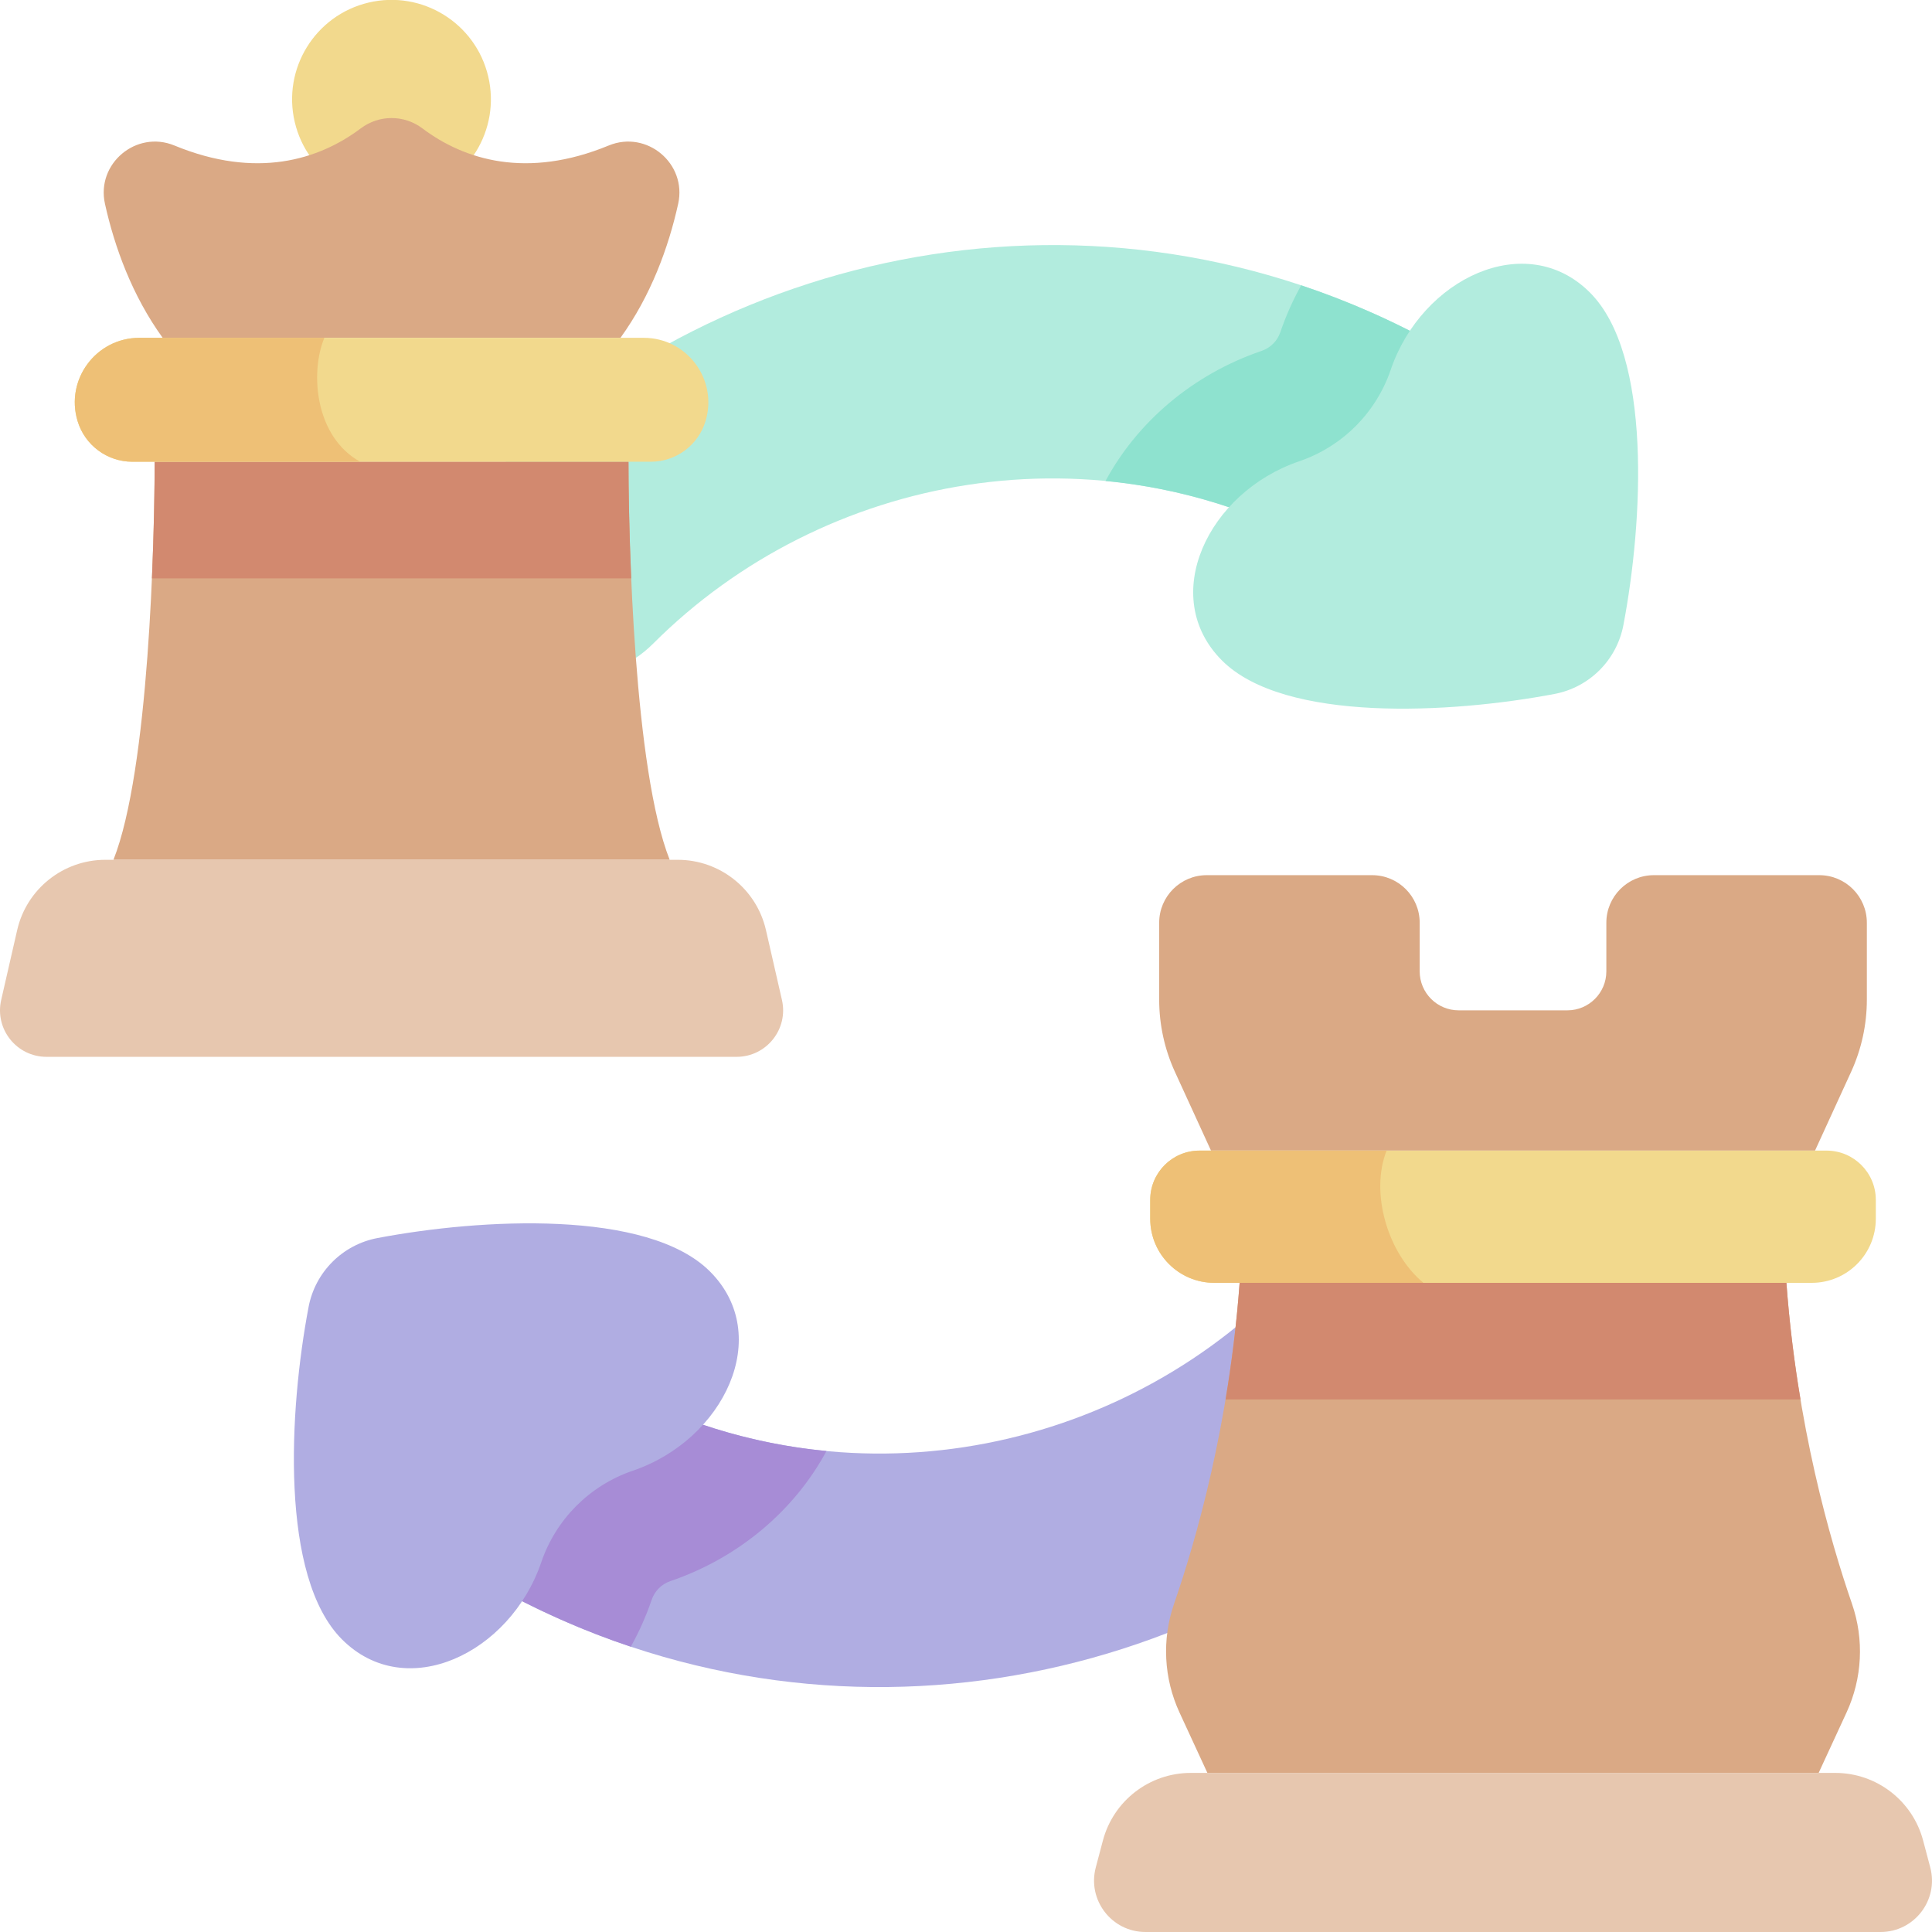
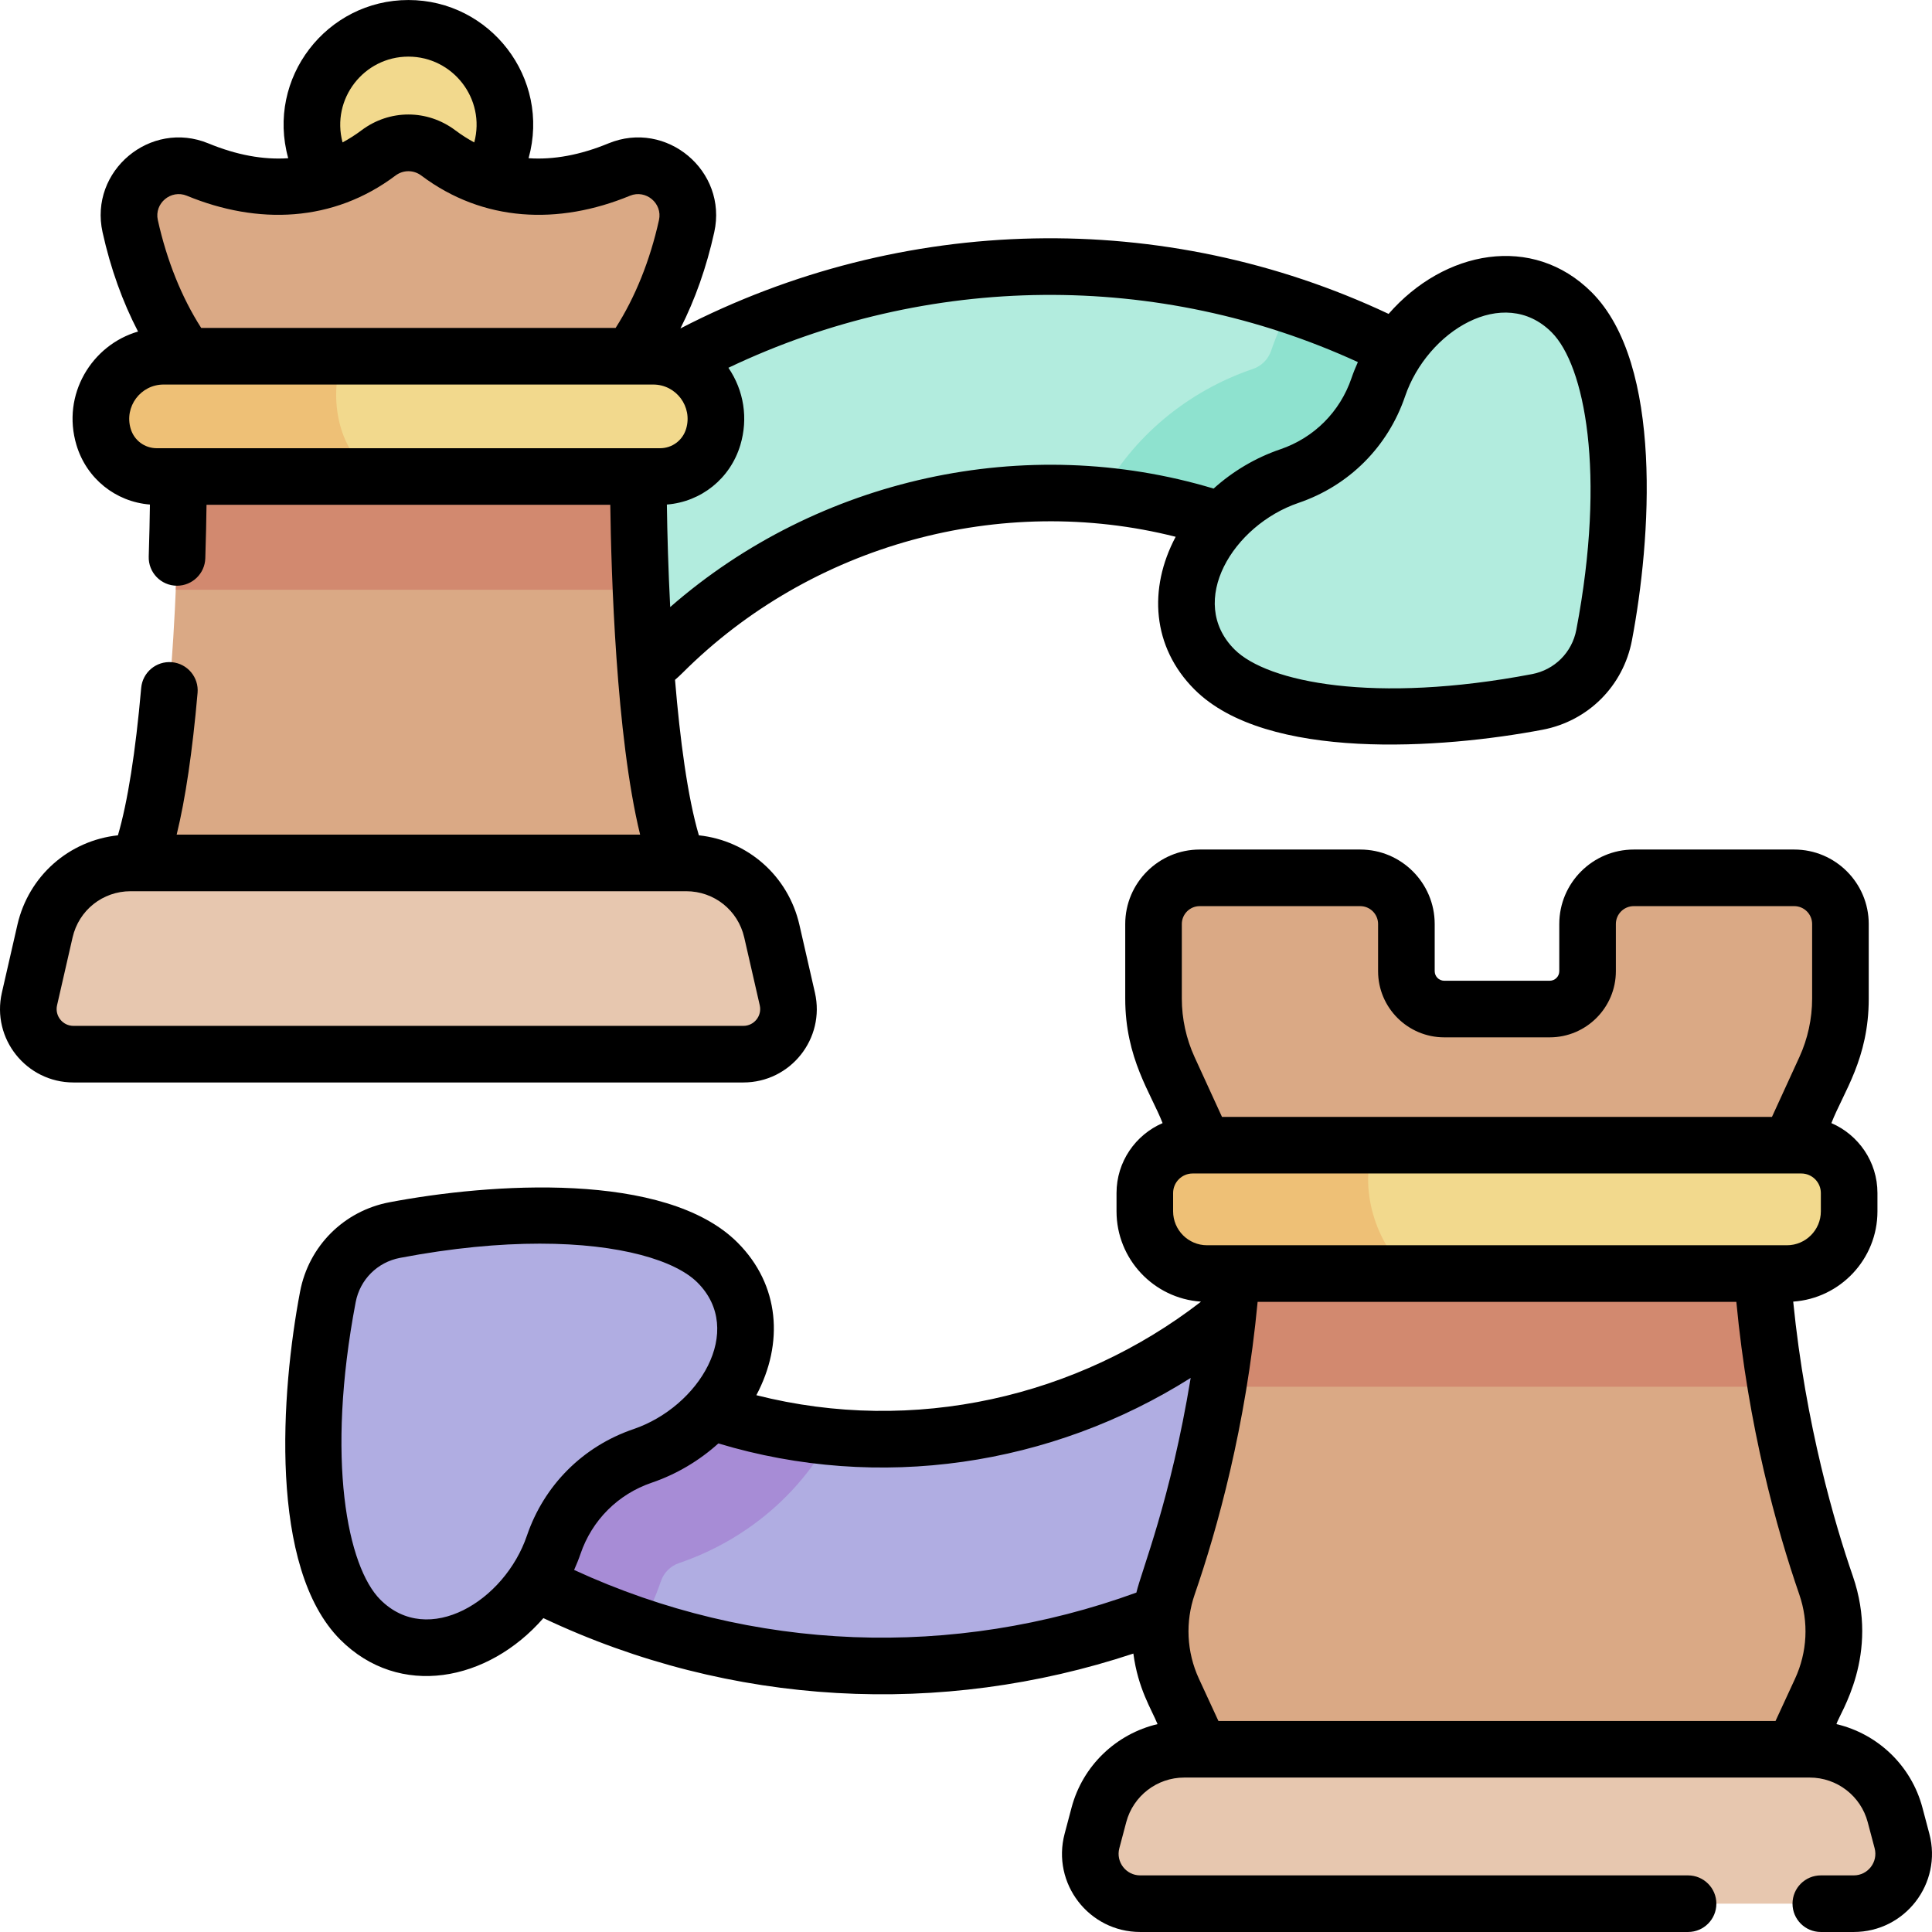
- <svg xmlns="http://www.w3.org/2000/svg" id="Capa_1" enable-background="new 0 0 512 512" height="512" viewBox="0 0 512 512" width="512">
+ <svg xmlns="http://www.w3.org/2000/svg" id="Capa_1" enable-background="new 0 0 512.009 512.009" height="512" viewBox="0 0 512.009 512.009" width="512">
  <g>
-     <path d="m129.395 170.559c-12.07-12.069-12.07-31.637 0-43.706 63.425-63.425 166.094-83.51 252.555-34.732 14.866 8.386 20.119 27.235 11.732 42.103-8.386 14.865-27.237 20.117-42.103 11.732-60.651-34.215-133.31-20.563-178.479 24.604-12.065 12.068-31.636 12.07-43.705-.001z" fill="#b2ecde" />
-     <path d="m393.683 134.223c8.386-14.867 3.134-33.716-11.732-42.103-12.108-6.831-24.534-12.309-37.126-16.509-2.176 3.912-4.036 8.056-5.516 12.402-.805 2.361-2.621 4.177-4.98 4.981-18.084 6.159-32.888 18.74-41.353 34.468 19.904 1.903 39.829 7.902 58.604 18.494 14.866 8.384 33.717 3.133 42.103-11.733z" fill="#8ee2cf" />
-     <path d="m344.291 122.249c11.424-3.891 20.381-12.847 24.271-24.271 8.235-24.179 35.847-37.39 52.79-20.448 16.517 16.517 14.076 60.751 8.865 88.128-1.762 9.257-8.989 16.484-18.246 18.246-27.378 5.21-71.612 7.651-88.128-8.865-16.942-16.942-3.73-44.555 20.448-52.79z" fill="#b2ecde" />
-     <path d="m130.049 419.879c-14.866-8.386-20.119-27.236-11.732-42.103 8.387-14.866 27.235-20.12 42.103-11.732 60.715 34.25 133.364 20.51 178.479-24.604 12.068-12.07 31.638-12.07 43.706 0 12.069 12.069 12.069 31.637 0 43.706-63.686 63.687-166.22 83.438-252.556 34.733z" fill="#b0ade2" />
-     <path d="m160.42 366.044c-14.867-8.387-33.715-3.134-42.103 11.732-8.386 14.867-3.134 33.716 11.732 42.103 12.106 6.829 24.531 12.312 37.122 16.517 2.178-3.914 4.039-8.061 5.52-12.409.805-2.361 2.621-4.177 4.98-4.981 18.084-6.159 32.887-18.739 41.352-34.467-19.898-1.902-39.821-7.899-58.603-18.495z" fill="#a78cd6" />
-     <path d="m167.709 389.751c-11.424 3.891-20.381 12.847-24.272 24.272-8.235 24.179-35.847 37.39-52.79 20.448-16.517-16.517-14.075-60.751-8.865-88.128 1.762-9.257 8.989-16.484 18.246-18.246 27.377-5.21 71.612-7.651 88.128 8.865 16.943 16.941 3.731 44.554-20.447 52.789z" fill="#b0ade2" />
+     <path d="m133.108 173.067c-11.716-11.716-11.716-30.71 0-42.426 61.567-61.567 161.228-81.063 245.156-33.715 14.431 8.141 19.529 26.438 11.389 40.869-8.141 14.43-26.44 19.527-40.869 11.389-58.875-33.212-129.405-19.96-173.25 23.883-11.713 11.715-30.711 11.717-42.426 0z" fill="#b2ecde" />
+     <path d="m389.653 137.796c8.141-14.432 3.042-32.728-11.389-40.869-11.753-6.631-23.815-11.949-36.038-16.026-2.112 3.797-3.918 7.82-5.354 12.038-.781 2.292-2.544 4.055-4.834 4.835-17.554 5.979-31.924 18.19-40.141 33.458 19.321 1.847 38.663 7.671 56.887 17.952 14.43 8.139 32.729 3.041 40.869-11.388z" fill="#8ee2cf" />
+     <path d="m341.709 126.172c11.09-3.777 19.784-12.471 23.56-23.561 7.993-23.47 34.797-36.295 51.243-19.849 16.033 16.033 13.663 58.971 8.605 85.546-1.71 8.986-8.726 16.001-17.711 17.711-26.575 5.058-69.513 7.427-85.546-8.605-16.446-16.445-3.622-43.248 19.849-51.242z" fill="#b2ecde" />
+     <path d="m133.743 415.083c-14.431-8.141-19.529-26.438-11.389-40.869 8.142-14.431 26.438-19.53 40.869-11.389 58.936 33.247 129.456 19.909 173.25-23.883 11.715-11.717 30.711-11.717 42.426 0 11.716 11.716 11.716 30.71 0 42.426-61.82 61.82-161.349 80.992-245.156 33.715z" fill="#b0ade2" />
+     <path d="m163.224 362.825c-14.432-8.142-32.728-3.042-40.869 11.389-8.141 14.432-3.042 32.728 11.389 40.869 11.751 6.629 23.812 11.951 36.034 16.033 2.114-3.799 3.921-7.824 5.358-12.045.781-2.292 2.544-4.055 4.834-4.835 17.554-5.979 31.924-18.19 40.14-33.457-19.315-1.847-38.655-7.669-56.886-17.954z" fill="#a78cd6" />
+     <path d="m170.299 385.837c-11.09 3.777-19.784 12.471-23.561 23.56-7.993 23.47-34.797 36.295-51.243 19.849-16.033-16.033-13.663-58.971-8.605-85.546 1.71-8.986 8.726-16.001 17.711-17.711 26.575-5.058 69.514-7.427 85.546 8.605 16.447 16.446 3.622 43.249-19.848 51.243z" fill="#b0ade2" />
    <g>
-       <ellipse cx="103.77" cy="26.344" fill="#f2d98d" rx="26.344" ry="26.344" transform="matrix(.973 -.23 .23 .973 -3.277 24.546)" />
-       <path d="m164.432 89.527c8.063-11.162 12.738-23.98 15.293-35.52 2.361-10.661-8.316-19.607-18.411-15.445-21.643 8.924-38.212 3.853-49.373-4.537-4.859-3.653-11.483-3.653-16.342 0-11.161 8.39-27.73 13.461-49.373 4.537-10.095-4.162-20.773 4.784-18.412 15.445 2.556 11.54 7.23 24.357 15.293 35.52z" fill="#daa985" />
-       <path d="m177.473 227.858c-9.412-23.772-10.918-84.521-10.918-105.492h-125.571c0 20.971-1.506 81.72-10.918 105.492z" fill="#daa985" />
-       <path d="m167.276 153.272c-.554-12.783-.72-24.004-.72-30.906h-125.572c0 6.902-.166 18.123-.72 30.906z" fill="#d2896f" />
-       <path d="m172.462 122.366h-137.385c-6.696 0-12.601-4.391-14.527-10.805-3.298-10.98 4.924-22.034 16.388-22.034h133.662c11.465 0 19.686 11.054 16.388 22.034-1.925 6.413-7.829 10.805-14.526 10.805z" fill="#f2d98d" />
-       <path d="m85.956 89.527h-49.017c-11.465 0-19.686 11.054-16.388 22.034 1.926 6.413 7.83 10.805 14.527 10.805h60.377c-11.984-6.605-13.335-23.623-9.499-32.839z" fill="#eec076" />
-       <path d="m179.613 227.858h-151.687c-11.182 0-20.88 7.729-23.375 18.63l-4.236 18.51c-1.766 7.717 4.097 15.073 12.014 15.073h182.881c7.916 0 13.78-7.357 12.014-15.073l-4.236-18.51c-2.494-10.901-12.192-18.63-23.375-18.63z" fill="#e7c7af" />
+       <ellipse cx="108.234" cy="33.076" fill="#f2d98d" rx="25.572" ry="25.572" transform="matrix(.973 -.23 .23 .973 -4.704 25.752)" />
+       <path d="m167.119 94.409c7.827-10.835 12.365-23.278 14.845-34.479 2.292-10.349-8.073-19.033-17.872-14.992-21.009 8.663-37.092 3.74-47.927-4.404-4.717-3.546-11.147-3.546-15.864 0-10.834 8.143-26.917 13.066-47.926 4.403-9.799-4.04-20.164 4.644-17.872 14.992 2.481 11.202 7.019 23.644 14.845 34.479h117.771z" fill="#daa985" />
+       <path d="m179.778 228.687c-9.136-23.076-10.598-82.045-10.598-102.402h-121.893c0 20.357-1.462 79.326-10.598 102.402z" fill="#daa985" />
+       <path d="m169.879 156.286c-.538-12.408-.699-23.301-.699-30h-121.893c0 6.7-.161 17.592-.699 30z" fill="#d2896f" />
+       <path d="m174.914 126.285h-133.361c-6.5 0-12.231-4.262-14.101-10.488-3.201-10.659 4.779-21.389 15.908-21.389h129.746c11.129 0 19.109 10.73 15.908 21.389-1.869 6.226-7.6 10.488-14.1 10.488z" fill="#f2d98d" />
+       <path d="m90.942 94.409h-47.582c-11.129 0-19.11 10.73-15.908 21.388 1.87 6.226 7.601 10.488 14.101 10.488h58.608c-11.631-6.411-12.943-22.93-9.219-31.876z" fill="#eec076" />
+       <path d="m181.855 228.687h-147.243c-10.855 0-20.268 7.503-22.69 18.084l-4.112 17.968c-1.714 7.491 3.977 14.632 11.662 14.632h177.523c7.684 0 13.376-7.141 11.662-14.632l-4.112-17.968c-2.421-10.581-11.835-18.084-22.69-18.084z" fill="#e7c7af" />
    </g>
    <g>
-       <path d="m481.959 469.839 7.389-16c4.181-9.054 4.709-19.371 1.451-28.797-5.81-16.808-14.618-47.46-17.382-85.075h-144.902c-2.764 37.615-11.572 68.267-17.382 85.075-3.258 9.426-2.73 19.743 1.451 28.797l7.388 16z" fill="#daa985" />
-       <path d="m481.001 304.922 9.555-20.853c2.753-6.008 4.178-12.538 4.178-19.147v-20.387c0-6.962-5.644-12.606-12.607-12.606h-43.822c-6.962 0-12.607 5.644-12.607 12.606v12.88c0 5.708-4.628 10.336-10.336 10.336h-28.795c-5.708 0-10.336-4.628-10.336-10.336v-12.88c0-6.962-5.644-12.606-12.607-12.606h-43.822c-6.962 0-12.606 5.644-12.606 12.606v20.387c0 6.608 1.425 13.139 4.178 19.147l9.555 20.853z" fill="#daa985" />
-       <path d="m473.417 339.967h-144.902c-.805 10.95-2.124 21.305-3.73 30.905h152.361c-1.606-9.6-2.925-19.955-3.729-30.905z" fill="#d2896f" />
-       <path d="m317.884 304.921c-7.215 0-13.064 5.849-13.064 13.064v4.997c0 9.38 7.604 16.985 16.985 16.985h158.321c9.381 0 16.985-7.604 16.985-16.985v-4.997c0-7.215-5.849-13.064-13.064-13.064z" fill="#f2d98d" />
-       <path d="m317.884 304.922c-7.215 0-13.064 5.849-13.064 13.064v4.996c0 9.381 7.604 16.985 16.985 16.985h55.419c-9.539-7.894-14.167-23.929-9.759-35.045z" fill="#eec076" />
-       <path d="m498.368 512c8.943 0 15.461-8.47 13.17-17.114l-1.888-7.124c-2.799-10.565-12.36-17.923-23.29-17.923h-170.79c-10.93 0-20.49 7.357-23.29 17.923l-1.887 7.124c-2.29 8.645 4.227 17.114 13.17 17.114z" fill="#e7c7af" />
+       <path d="m475.343 463.578 7.172-15.531c4.058-8.789 4.571-18.804 1.409-27.953-5.64-16.316-14.19-46.069-16.873-82.582h-140.657c-2.682 36.513-11.233 66.267-16.873 82.582-3.163 9.15-2.65 19.164 1.409 27.953l7.172 15.531z" fill="#daa985" />
+       <path d="m474.413 303.493 9.275-20.242c2.672-5.832 4.055-12.171 4.055-18.586v-19.79c0-6.758-5.479-12.237-12.237-12.237h-42.538c-6.758 0-12.237 5.479-12.237 12.237v12.503c0 5.541-4.492 10.033-10.033 10.033h-27.951c-5.541 0-10.033-4.492-10.033-10.033v-12.503c0-6.758-5.479-12.237-12.237-12.237h-42.538c-6.758 0-12.237 5.479-12.237 12.237v19.79c0 6.415 1.383 12.754 4.055 18.586l9.275 20.242z" fill="#daa985" />
+       <path d="m467.051 337.511h-140.657c-.781 10.63-2.061 20.681-3.62 30h147.897c-1.559-9.319-2.839-19.37-3.62-30z" fill="#d2896f" />
+       <path d="m316.074 303.493c-7.004 0-12.681 5.678-12.681 12.681v4.85c0 9.106 7.382 16.487 16.488 16.487h153.683c9.106 0 16.487-7.382 16.487-16.487v-4.85c0-7.004-5.678-12.681-12.681-12.681z" fill="#f2d98d" />
+       <path d="m316.074 303.493c-7.004 0-12.681 5.677-12.681 12.681v4.85c0 9.106 7.382 16.488 16.488 16.488h53.795c-9.259-7.662-13.752-23.228-9.473-34.019z" fill="#eec076" />
+       <path d="m491.271 504.505c8.681 0 15.008-8.222 12.784-16.613l-1.832-6.916c-2.717-10.256-11.998-17.398-22.608-17.398h-165.786c-10.61 0-19.89 7.142-22.607 17.398l-1.832 6.916c-2.223 8.391 4.104 16.613 12.785 16.613z" fill="#e7c7af" />
    </g>
+     <path d="m511.306 485.97-1.832-6.915c-2.965-11.19-11.882-19.57-22.793-22.14.817-2.835 11.604-18.227 4.332-39.272-4.635-13.408-12.516-39.901-15.786-72.696 12.454-.858 22.326-11.256 22.326-23.923v-4.851c0-8.296-5.035-15.434-12.208-18.531 3.213-8.254 9.899-17.051 9.899-32.976v-19.79c0-10.883-8.855-19.737-19.737-19.737h-42.538c-10.883 0-19.737 8.855-19.737 19.737v12.503c0 1.397-1.136 2.533-2.532 2.533h-27.951c-1.396 0-2.533-1.137-2.533-2.533v-12.503c0-10.883-8.855-19.737-19.737-19.737h-42.538c-10.883 0-19.737 8.855-19.737 19.737v19.79c0 15.863 6.862 25.138 9.9 32.976-7.173 3.098-12.208 10.235-12.208 18.532v4.851c0 12.667 9.872 23.066 22.325 23.923-.003.024-.005.048-.007.072-32.553 25.167-75.921 35.333-117.77 24.73 7.302-13.736 6.242-29.226-4.99-40.459-19.066-19.064-65.719-15.718-92.252-10.67-12.083 2.3-21.377 11.594-23.678 23.678-5.051 26.542-8.39 73.19 10.67 92.252 15.64 15.638 39.099 11.153 53.813-5.725 49.786 23.532 105.467 26.261 156.351 9.395 1.244 9.341 4.789 14.726 6.409 18.696-10.911 2.57-19.828 10.951-22.792 22.139l-1.833 6.917c-3.484 13.155 6.426 26.033 20.035 26.033h145.185c4.143 0 7.5-3.357 7.5-7.5s-3.357-7.5-7.5-7.5h-145.188c-3.756 0-6.499-3.556-5.535-7.191l1.833-6.916c1.844-6.959 8.158-11.819 15.357-11.819.188 0 158.951.005 165.787 0 7.198 0 13.514 4.86 15.357 11.819l1.832 6.915c.963 3.633-1.773 7.192-5.534 7.192h-8.728c-4.142 0-7.5 3.357-7.5 7.5s3.358 7.5 7.5 7.5h8.728c13.604-.001 23.522-12.877 20.035-26.036zm-198.105-241.094c0-2.612 2.125-4.737 4.737-4.737h42.538c2.612 0 4.737 2.125 4.737 4.737v12.503c0 9.668 7.865 17.533 17.533 17.533h27.951c9.667 0 17.532-7.865 17.532-17.533v-12.503c0-2.612 2.125-4.737 4.737-4.737h42.538c2.612 0 4.737 2.125 4.737 4.737v19.79c0 5.299-1.166 10.646-3.373 15.461l-7.27 15.866h-145.753l-7.27-15.866c-2.207-4.817-3.374-10.163-3.374-15.461zm-2.308 76.148v-4.851c0-2.856 2.324-5.181 5.181-5.181.378 0 171.602.003 161.296 0 2.857 0 5.182 2.324 5.182 5.181v4.851c0 4.956-4.032 8.987-8.988 8.987h-153.683c-4.956 0-8.988-4.031-8.988-8.987zm-171.254 85.955c-5.903 17.332-26.128 29.677-38.84 16.963-8.718-8.718-14.483-37.107-6.542-78.84 1.142-5.995 5.753-10.605 11.747-11.746 13.91-2.647 26.334-3.771 37.045-3.771 21.424 0 35.983 4.5 41.795 10.313 12.711 12.709.417 32.92-16.963 38.84-13.388 4.56-23.682 14.854-28.242 28.241zm161.518 15.082c-48.493 17.639-101.64 15.839-149.009-6.001.618-1.387 1.196-2.796 1.69-4.245 3.048-8.949 9.93-15.831 18.879-18.879 6.632-2.259 12.653-5.882 17.665-10.406 42.656 12.852 88.259 5.936 125.166-17.36-5.325 32.405-13.001 50.991-14.391 56.891zm174.548 22.841-5.16 11.176h-147.646l-5.159-11.175c-3.291-7.125-3.634-15.115-1.129-22.359 5.991-17.333 13.547-44.439 16.678-77.532h126.868c3.132 33.094 10.688 60.199 16.678 77.531 2.538 7.345 2.138 15.286-1.13 22.359zm-259.738-181.836-4.11-17.968c-2.969-12.973-13.68-22.335-26.645-23.725-2.983-10.129-4.999-25.332-6.32-41.205.669-.58 1.323-1.175 1.945-1.797 34.166-34.165 84.518-47.803 130.732-36.115-7.305 13.74-6.244 29.231 4.987 40.464 19.067 19.065 65.699 15.722 92.252 10.67 12.083-2.3 21.377-11.594 23.677-23.678 5.053-26.55 8.39-73.191-10.669-92.252-15.64-15.638-39.104-11.149-53.815 5.727-59.439-28.01-128.804-26.601-187.683 3.857 3.898-7.684 6.911-16.203 8.968-25.492 3.599-16.251-12.664-29.895-28.053-23.548-7.48 3.083-14.541 4.379-21.148 3.923 5.894-21.253-10.206-41.922-31.852-41.922-21.639 0-37.747 20.663-31.851 41.923-6.608.456-13.669-.84-21.149-3.924-15.381-6.345-31.653 7.29-28.053 23.547 2.131 9.626 5.297 18.418 9.403 26.316-12.243 3.543-20.336 16.7-16.315 30.088 2.668 8.882 10.36 15.029 19.464 15.757-.05 3.73-.144 8.39-.316 13.773-.135 4.217 3.241 7.74 7.501 7.74 4.03 0 7.361-3.201 7.491-7.26.178-5.545.274-10.347.324-14.181h107.003c.243 17.976 1.503 61.255 7.906 87.402h-122.821c2.323-9.472 4.18-22.037 5.54-37.568.361-4.127-2.691-7.765-6.817-8.126-4.124-.358-7.765 2.691-8.126 6.817-1.489 17.008-3.602 30.337-6.167 39.063-12.962 1.393-23.671 10.753-26.64 23.725l-4.111 17.968c-2.795 12.225 6.507 23.805 18.973 23.805h177.523c12.516.001 21.76-11.63 18.972-23.804zm156.402-158.036c5.903-17.332 26.129-29.677 38.84-16.963 8.719 8.718 14.484 37.108 6.54 78.84-1.141 5.995-5.751 10.605-11.745 11.746-41.731 7.944-70.122 2.178-78.84-6.541-12.711-12.709-.417-32.92 16.963-38.84 13.388-4.56 23.682-14.854 28.242-28.242zm-179.331-7.564c52.856-25.193 113.951-25.787 166.819-1.509-.617 1.385-1.194 2.792-1.687 4.238-3.048 8.949-9.93 15.831-18.879 18.879-6.633 2.259-12.655 5.883-17.668 10.408-49.766-14.979-104.805-2.848-144.011 31.397-.504-9.872-.775-19.29-.88-27.166 9.104-.727 16.797-6.874 19.465-15.756 2.118-7.048.957-14.455-3.159-20.491zm-84.805-82.461c11.757 0 20.536 11.163 17.452 22.737-1.711-.924-3.386-1.981-5.013-3.204-7.439-5.592-17.438-5.592-24.877 0-1.627 1.223-3.301 2.28-5.013 3.204-3.071-11.529 5.645-22.737 17.451-22.737zm-58.716 36.866c18.805 7.754 38.774 7.074 55.292-5.343 2.049-1.541 4.801-1.541 6.85 0 16.395 12.323 36.326 13.164 55.292 5.343 4.194-1.726 8.676 1.993 7.691 6.438-2.377 10.732-6.329 20.533-11.497 28.601h-109.822c-5.169-8.067-9.122-17.869-11.498-28.602-.98-4.425 3.479-8.173 7.692-6.437zm-7.963 66.914c-3.214 0-5.994-2.067-6.919-5.145-1.756-5.848 2.614-11.731 8.726-11.731 9.193.002 122.806 0 129.746 0 6.108 0 10.483 5.878 8.726 11.731-.925 3.077-3.705 5.145-6.918 5.145zm-26.432 147.627 4.11-17.967c1.652-7.218 7.977-12.258 15.38-12.258 37.748 0 143.798.003 147.243 0 7.403 0 13.727 5.04 15.378 12.257l4.112 17.969c.64 2.798-1.48 5.458-4.351 5.458h-177.522c-2.871 0-4.991-2.66-4.35-5.459z" />
  </g>
</svg>
